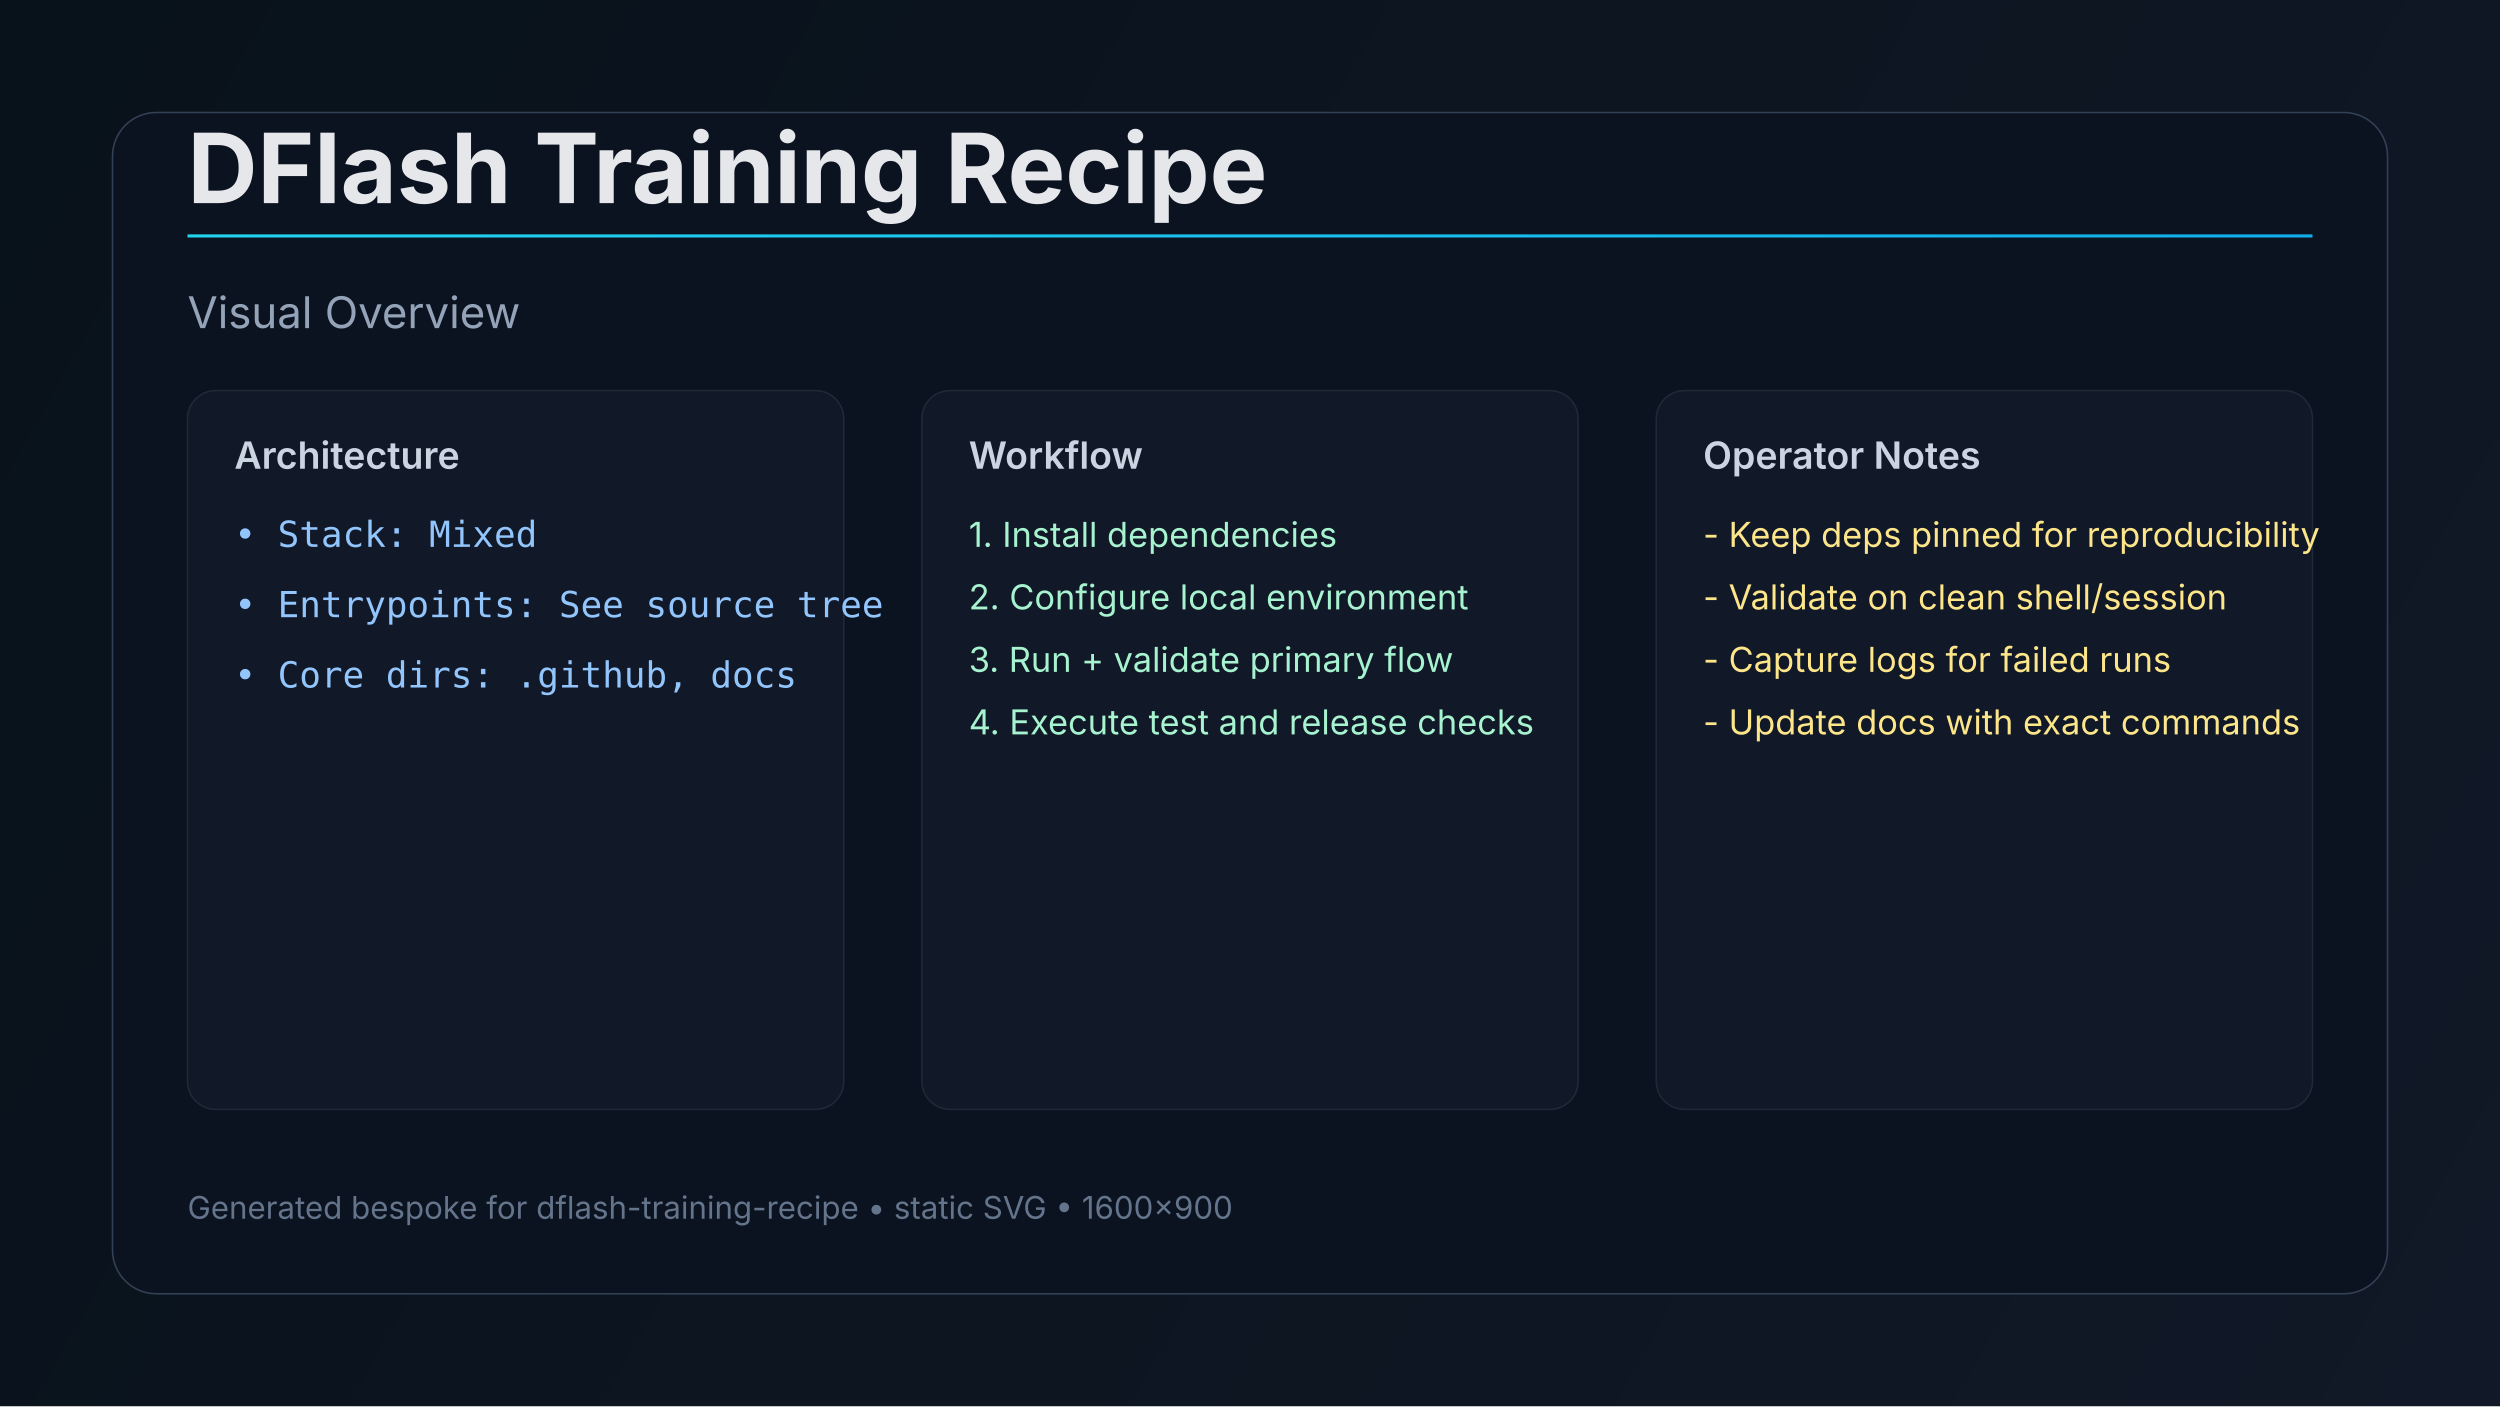
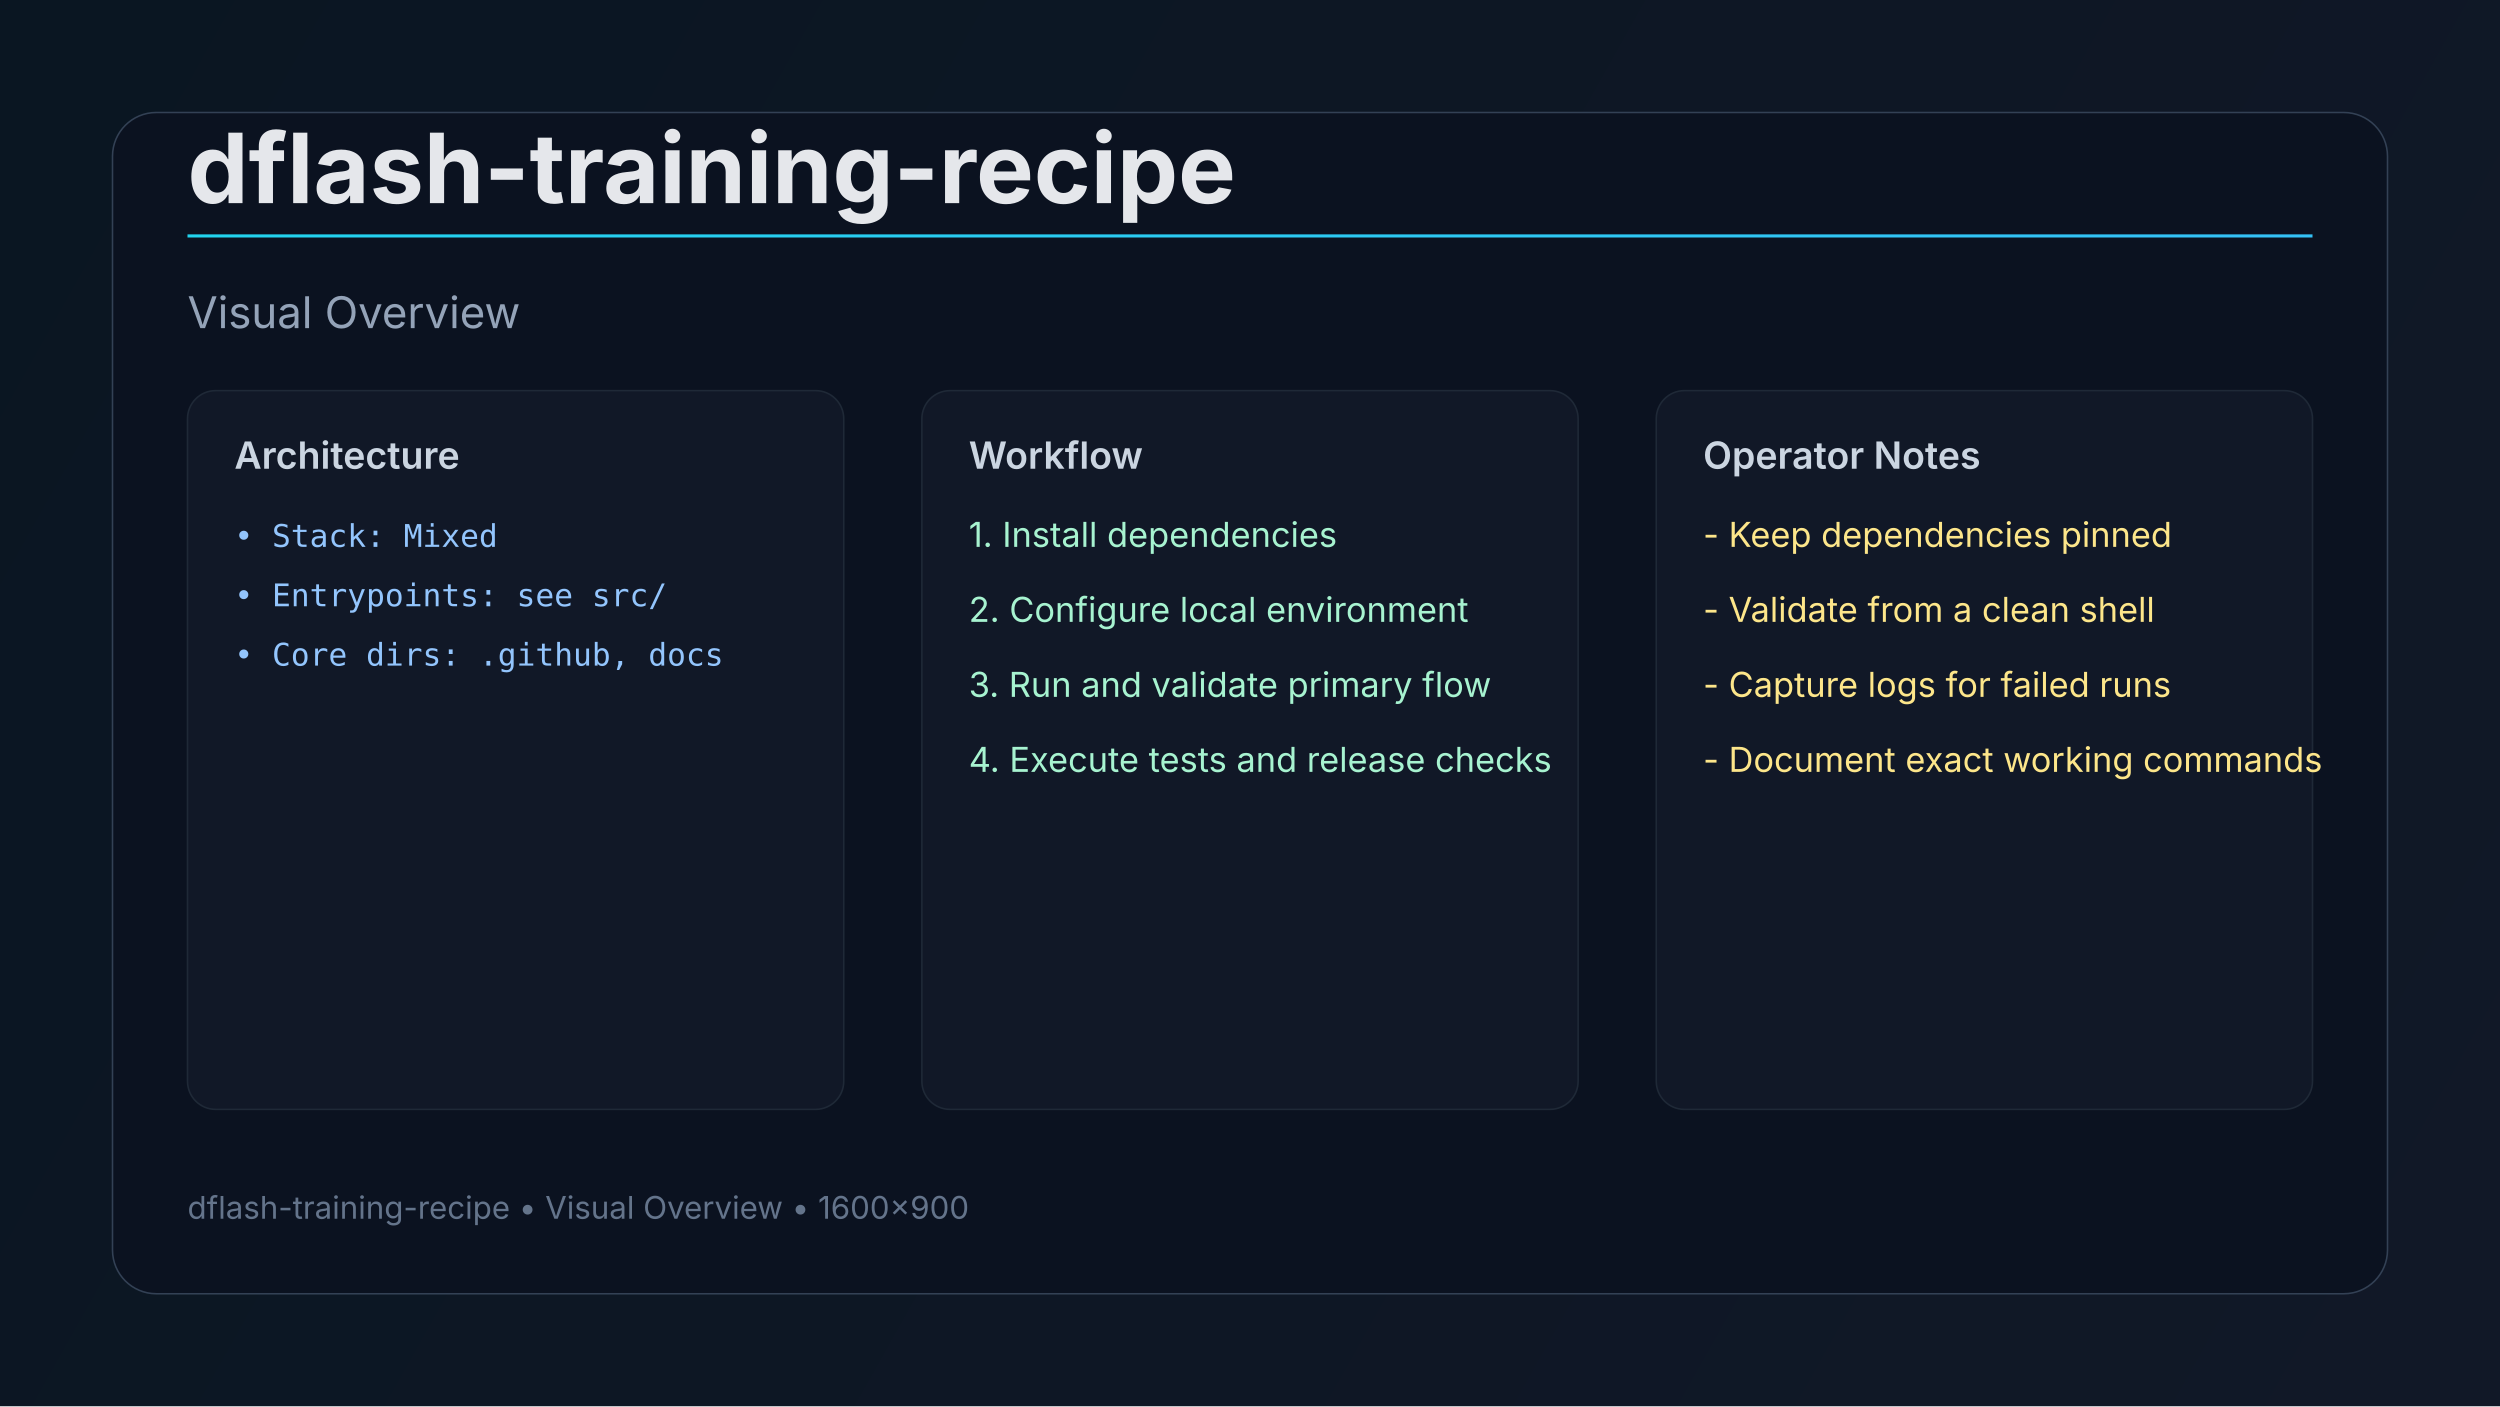
<svg xmlns="http://www.w3.org/2000/svg" width="1600" height="900" viewBox="0 0 1600 900" role="img" aria-label="dflash-training-recipe visual overview">
  <defs>
    <linearGradient id="bg" x1="0" y1="0" x2="1600" y2="900" gradientUnits="userSpaceOnUse">
-       <stop stop-color="#08121A" />
+       <stop stop-color="#0A1622" />
      <stop offset="1" stop-color="#111827" />
    </linearGradient>
    <linearGradient id="line" x1="120" y1="140" x2="1480" y2="760" gradientUnits="userSpaceOnUse">
      <stop stop-color="#22D3EE" />
-       <stop offset="1" stop-color="#0EA5E9" />
+       <stop offset="1" stop-color="#38BDF8" />
    </linearGradient>
  </defs>
  <rect width="1600" height="900" fill="url(#bg)" />
  <rect x="72" y="72" width="1456" height="756" rx="28" fill="#0B1220" stroke="#334155" />
  <rect x="120" y="150" width="1360" height="2" fill="url(#line)" />
-   <text x="120" y="130" fill="#E5E7EB" font-size="62" font-family="Inter, Segoe UI, Arial" font-weight="700">DFlash Training Recipe</text>
+   <text x="120" y="130" fill="#E5E7EB" font-size="62" font-family="Inter, Segoe UI, Arial" font-weight="700">dflash-training-recipe</text>
  <text x="120" y="210" fill="#94A3B8" font-size="28" font-family="Inter, Segoe UI, Arial">Visual Overview</text>
  <rect x="120" y="250" width="420" height="460" rx="18" fill="#111827" stroke="#1F2937" />
  <rect x="590" y="250" width="420" height="460" rx="18" fill="#111827" stroke="#1F2937" />
  <rect x="1060" y="250" width="420" height="460" rx="18" fill="#111827" stroke="#1F2937" />
  <text x="150" y="300" fill="#CBD5E1" font-size="24" font-family="Inter, Segoe UI, Arial" font-weight="600">Architecture</text>
  <text x="620" y="300" fill="#CBD5E1" font-size="24" font-family="Inter, Segoe UI, Arial" font-weight="600">Workflow</text>
  <text x="1090" y="300" fill="#CBD5E1" font-size="24" font-family="Inter, Segoe UI, Arial" font-weight="600">Operator Notes</text>
-   <text x="150" y="350" fill="#93C5FD" font-size="23" font-family="JetBrains Mono, Menlo, monospace">• Stack: Mixed</text>
-   <text x="150" y="395" fill="#93C5FD" font-size="23" font-family="JetBrains Mono, Menlo, monospace">• Entrypoints: See source tree</text>
-   <text x="150" y="440" fill="#93C5FD" font-size="23" font-family="JetBrains Mono, Menlo, monospace">• Core dirs: .github, docs</text>
+   <text x="150" y="350" fill="#93C5FD" font-size="20" font-family="JetBrains Mono, Menlo, monospace">• Stack: Mixed</text>
+   <text x="150" y="388" fill="#93C5FD" font-size="20" font-family="JetBrains Mono, Menlo, monospace">• Entrypoints: see src/</text>
+   <text x="150" y="426" fill="#93C5FD" font-size="20" font-family="JetBrains Mono, Menlo, monospace">• Core dirs: .github, docs</text>
  <text x="620" y="350" fill="#A7F3D0" font-size="22" font-family="Inter, Segoe UI, Arial">1. Install dependencies</text>
-   <text x="620" y="390" fill="#A7F3D0" font-size="22" font-family="Inter, Segoe UI, Arial">2. Configure local environment</text>
-   <text x="620" y="430" fill="#A7F3D0" font-size="22" font-family="Inter, Segoe UI, Arial">3. Run + validate primary flow</text>
-   <text x="620" y="470" fill="#A7F3D0" font-size="22" font-family="Inter, Segoe UI, Arial">4. Execute test and release checks</text>
-   <text x="1090" y="350" fill="#FDE68A" font-size="22" font-family="Inter, Segoe UI, Arial">- Keep deps pinned for reproducibility</text>
-   <text x="1090" y="390" fill="#FDE68A" font-size="22" font-family="Inter, Segoe UI, Arial">- Validate on clean shell/session</text>
-   <text x="1090" y="430" fill="#FDE68A" font-size="22" font-family="Inter, Segoe UI, Arial">- Capture logs for failed runs</text>
-   <text x="1090" y="470" fill="#FDE68A" font-size="22" font-family="Inter, Segoe UI, Arial">- Update docs with exact commands</text>
-   <text x="120" y="780" fill="#64748B" font-size="20" font-family="Inter, Segoe UI, Arial">Generated bespoke for dflash-training-recipe • static SVG • 1600×900</text>
+   <text x="620" y="398" fill="#A7F3D0" font-size="22" font-family="Inter, Segoe UI, Arial">2. Configure local environment</text>
+   <text x="620" y="446" fill="#A7F3D0" font-size="22" font-family="Inter, Segoe UI, Arial">3. Run and validate primary flow</text>
+   <text x="620" y="494" fill="#A7F3D0" font-size="22" font-family="Inter, Segoe UI, Arial">4. Execute tests and release checks</text>
+   <text x="1090" y="350" fill="#FDE68A" font-size="22" font-family="Inter, Segoe UI, Arial">- Keep dependencies pinned</text>
+   <text x="1090" y="398" fill="#FDE68A" font-size="22" font-family="Inter, Segoe UI, Arial">- Validate from a clean shell</text>
+   <text x="1090" y="446" fill="#FDE68A" font-size="22" font-family="Inter, Segoe UI, Arial">- Capture logs for failed runs</text>
+   <text x="1090" y="494" fill="#FDE68A" font-size="22" font-family="Inter, Segoe UI, Arial">- Document exact working commands</text>
+   <text x="120" y="780" fill="#64748B" font-size="20" font-family="Inter, Segoe UI, Arial">dflash-training-recipe • Visual Overview • 1600×900</text>
</svg>
